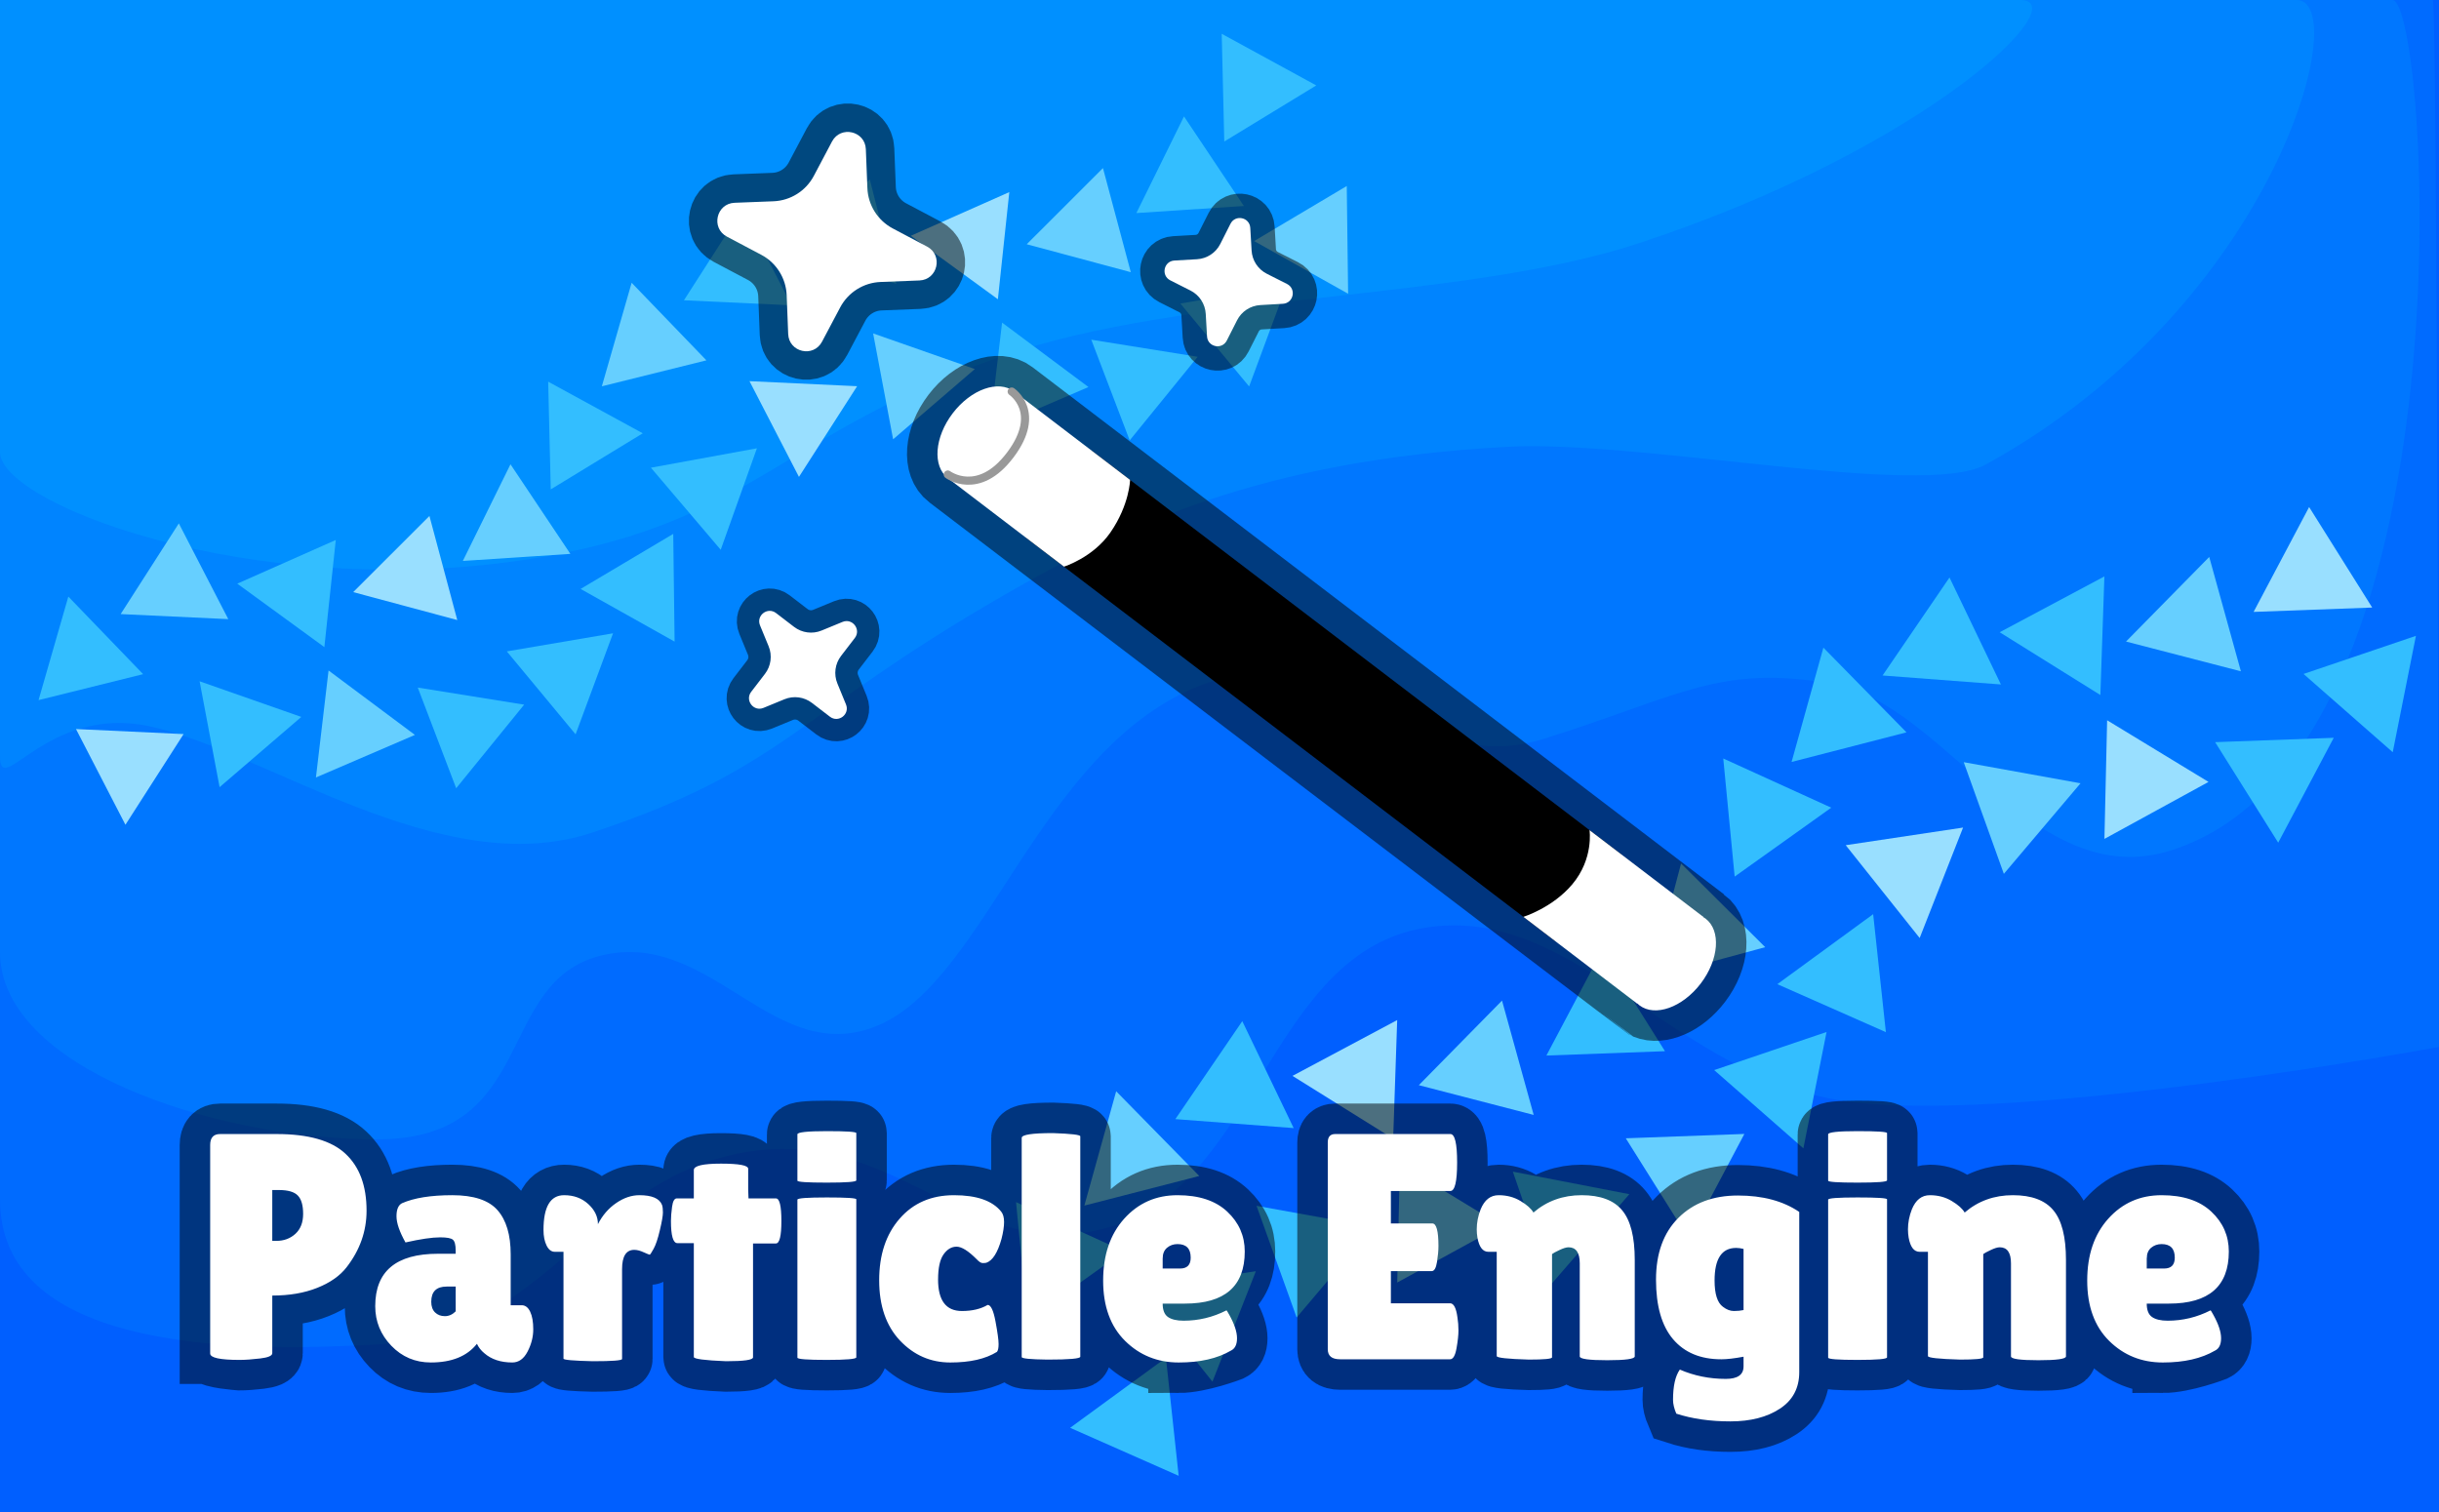
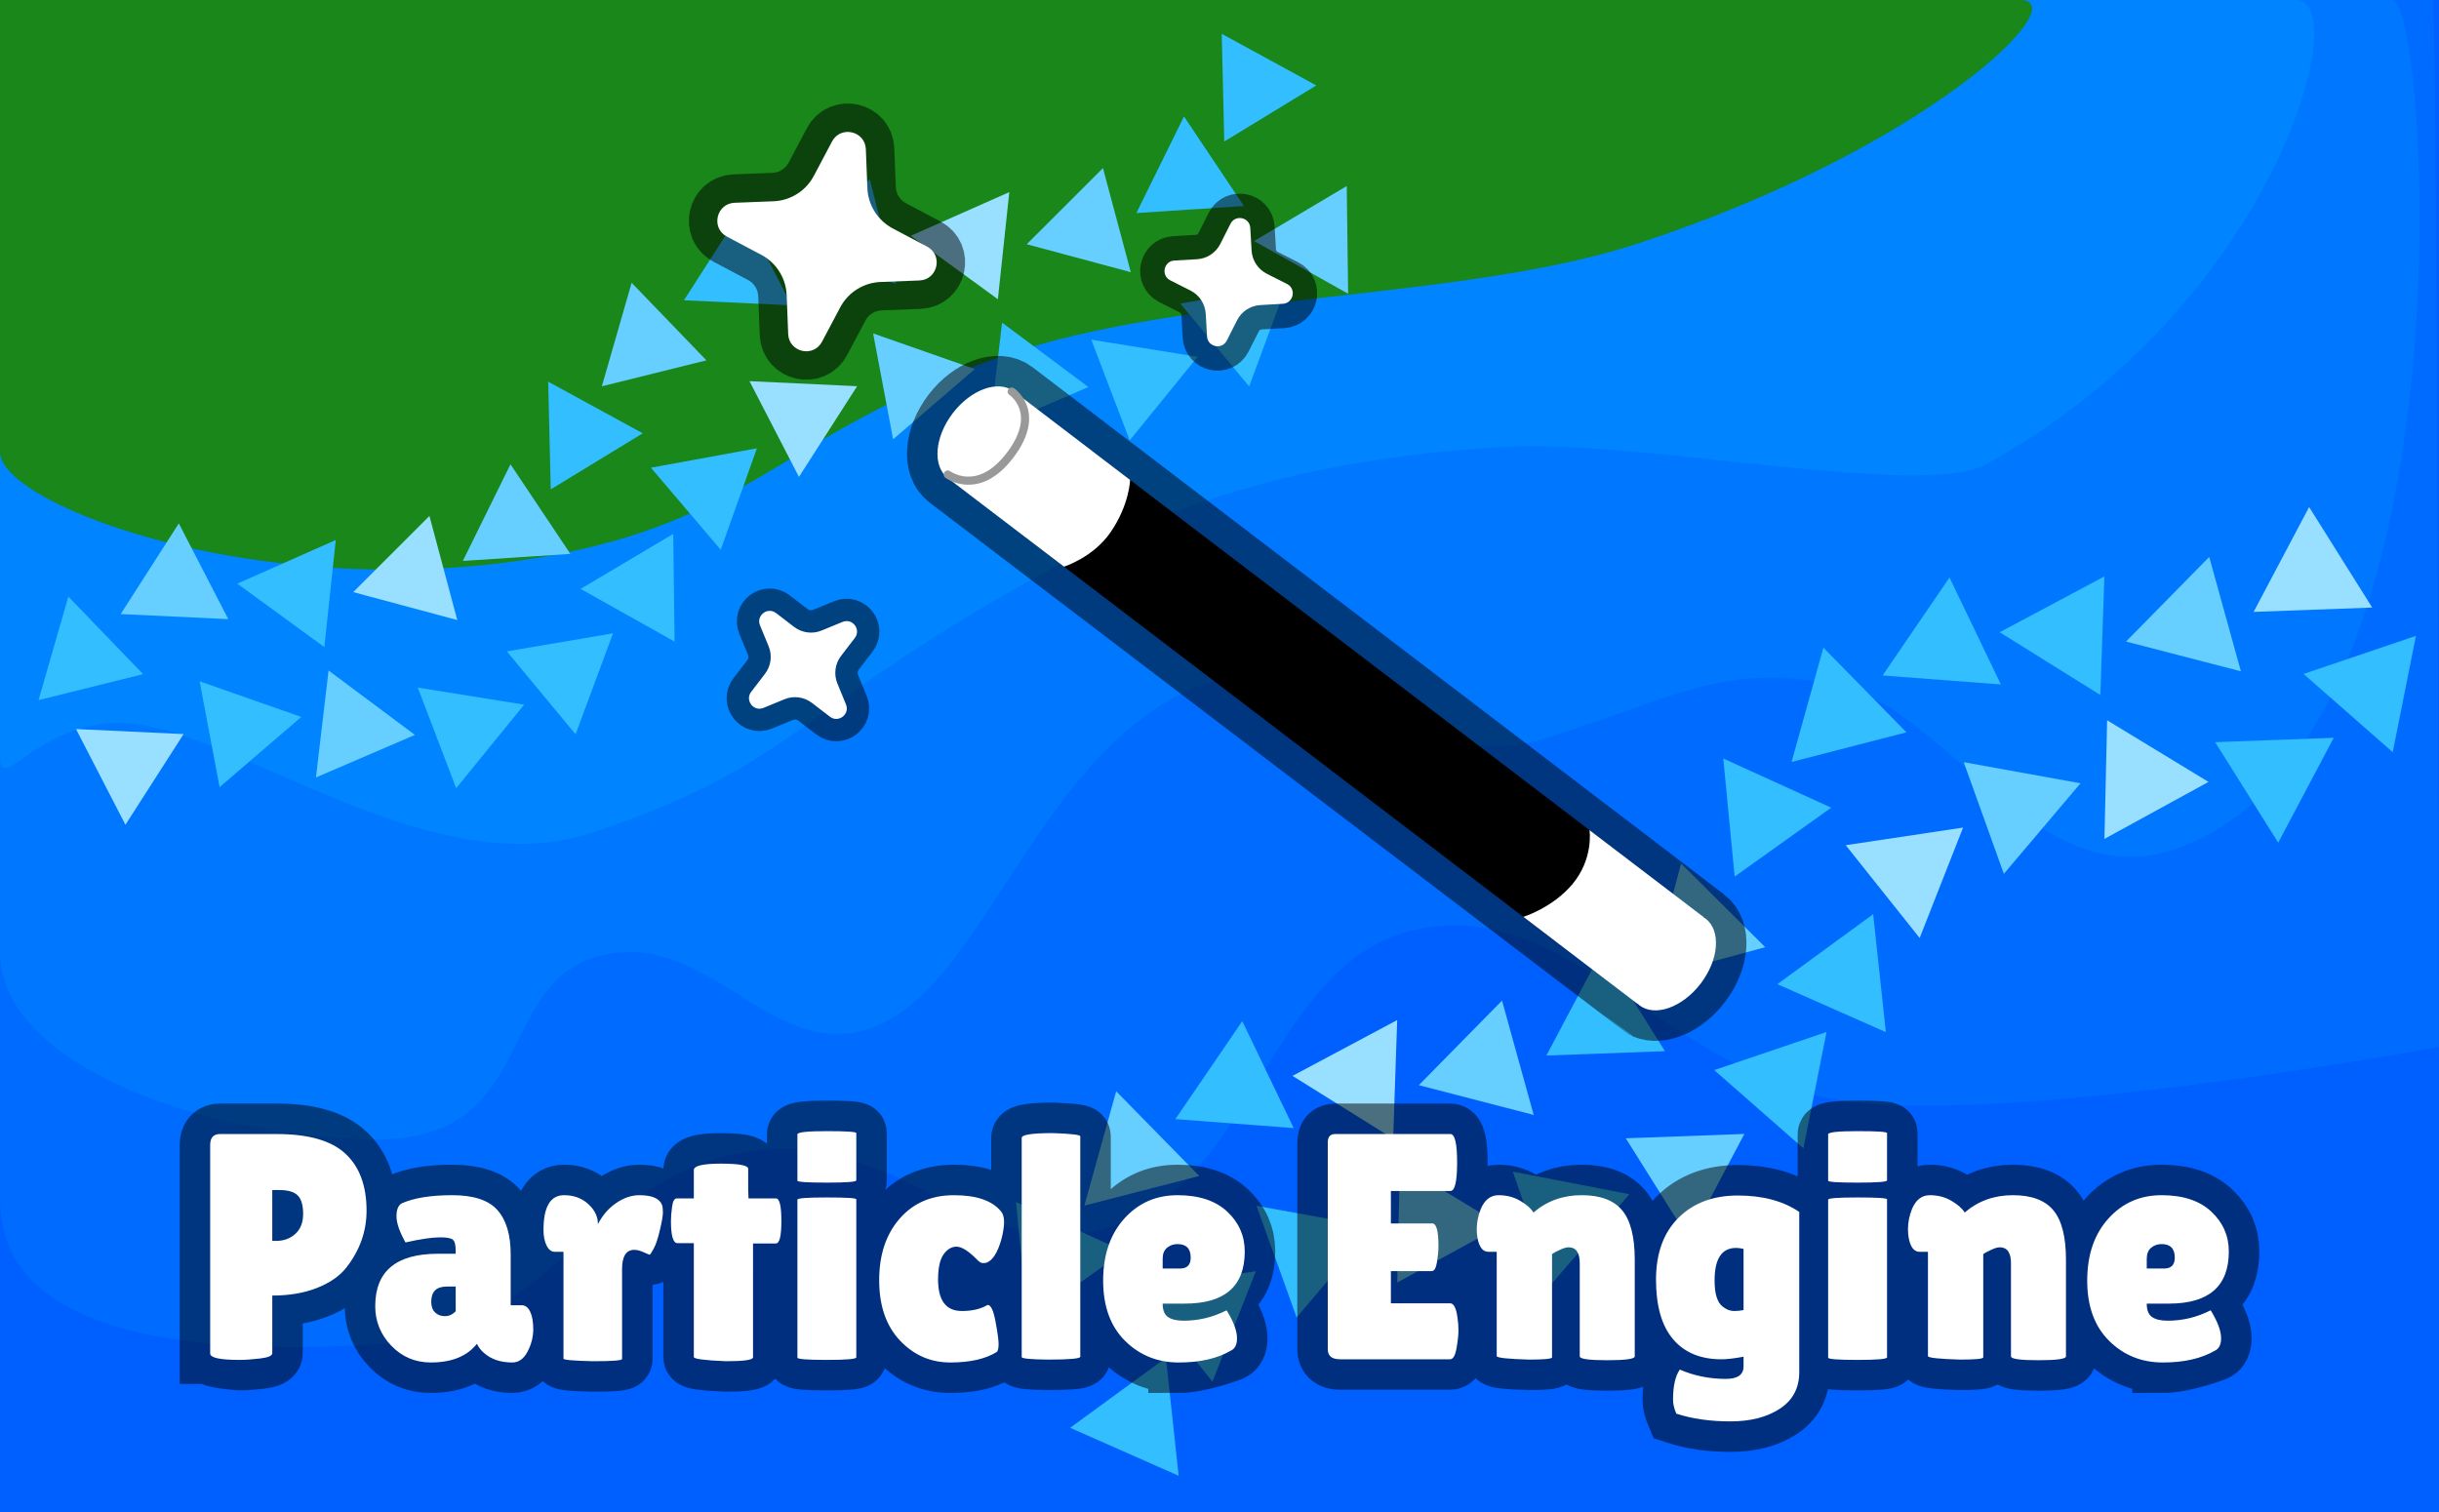
<svg xmlns="http://www.w3.org/2000/svg" version="1.1" width="300" height="186" viewBox="0,0,300,186">
  <g transform="translate(-90,-87)">
    <g stroke-miterlimit="10">
      <path d="M390,87v186h-300v-186z" fill="#005fff" stroke="none" stroke-width="0" stroke-linecap="butt" />
      <path d="M389.241,87c0.542,0 0.752,128.789 0.752,128.789c0,0 -50.284,9.35 -72.117,6.788c-21.833,-2.563 -33.832,-24.579 -52.675,-21.434c-18.844,3.145 -20.509,30.789 -37.963,36.563c-17.454,5.773 -26.25,-12.101 -45.349,-9.005c-19.099,3.096 -24.593,22.339 -44.896,23.635c-20.304,1.296 -46.987,0.093 -46.987,-17.77c0,-51.892 0,-147.566 0,-147.566c0,0 237.021,0 299.235,0z" fill="#006bff" stroke="none" stroke-width="0" stroke-linecap="butt" />
      <path d="M384.275,87c4.47,0 10.551,92.53 -27.193,104.599c-16.998,5.435 -27.767,-18.002 -41.673,-20.47c-13.906,-2.468 -18.766,1.51 -35.537,6.764c-16.771,5.255 -24.193,-14.351 -43.086,-6.219c-18.893,8.132 -25.534,35.478 -38.457,41.319c-12.922,5.841 -20.581,-11.597 -34.143,-8.504c-13.562,3.094 -7.755,22.772 -27.944,22.668c-20.189,-0.104 -46.242,-8.873 -46.242,-23.049c0,-41.181 0,-117.108 0,-117.108c0,0 238.795,0 294.275,0z" fill="#0077ff" stroke="none" stroke-width="0" stroke-linecap="butt" />
      <path d="M372.474,87c7.079,0 -2.591,37.592 -38.241,57.151c-7.714,4.232 -42.332,-3.078 -58.884,-2.185c-30.255,1.633 -47.213,9.796 -61.984,18.319c-25.951,14.974 -26.836,21.269 -50.547,29.144c-18.597,6.177 -40.511,-10.225 -54.581,-13.117c-12.48,-2.565 -18.238,9.032 -18.238,3.738c0,-32.721 0,-93.05 0,-93.05c0,0 230.639,0 282.474,0z" fill="#0084ff" stroke="none" stroke-width="0" stroke-linecap="butt" />
-       <path d="M338.454,87c7.079,0 -11.354,18.275 -47.004,29.961c-21.814,7.151 -55.233,5.949 -78.084,13.827c-25.951,8.947 -30.444,19.559 -54.155,24.265c-35.093,6.964 -69.211,-5.725 -69.211,-12.455c0,-19.551 0,-55.598 0,-55.598c0,0 196.619,0 248.454,0z" fill="#0090ff" stroke="none" stroke-width="0" stroke-linecap="butt" />
+       <path d="M338.454,87c7.079,0 -11.354,18.275 -47.004,29.961c-21.814,7.151 -55.233,5.949 -78.084,13.827c-25.951,8.947 -30.444,19.559 -54.155,24.265c-35.093,6.964 -69.211,-5.725 -69.211,-12.455c0,-19.551 0,-55.598 0,-55.598c0,0 196.619,0 248.454,0z" fill="#19871a" stroke="none" stroke-width="0" stroke-linecap="butt" />
      <g stroke="none" stroke-width="1" stroke-linecap="butt">
        <path d="M381.783,161.738l-14.587,0.536l6.829,-12.901z" fill="#99dfff" />
        <path d="M365.633,169.581l-14.13,-3.661l10.235,-10.407z" fill="#66cfff" />
        <path d="M348.348,172.498l-12.386,-7.723l12.881,-6.866z" fill="#33beff" />
        <path d="M336.113,171.199l-14.555,-1.104l8.233,-12.053z" fill="#33beff" />
        <path d="M324.501,177.09l-14.135,3.642l3.913,-14.062z" fill="#33beff" />
        <path d="M315.247,186.357l-11.882,8.478l-1.402,-14.529z" fill="#33beff" />
        <path d="M307.125,203.518l-14.089,3.816l3.739,-14.11z" fill="#66cfff" />
        <path d="M294.795,216.313l-14.587,0.536l6.829,-12.901z" fill="#33beff" />
        <path d="M278.646,224.155l-14.13,-3.661l10.235,-10.407z" fill="#66cfff" />
        <path d="M261.361,227.073l-12.386,-7.723l12.881,-6.866z" fill="#99dfff" />
        <path d="M249.125,225.774l-14.555,-1.104l8.233,-12.053z" fill="#33beff" />
        <path d="M237.513,231.665l-14.135,3.642l3.913,-14.062z" fill="#66cfff" />
        <path d="M228.259,240.932l-11.882,8.478l-1.402,-14.529z" fill="#33beff" />
        <path d="M362.465,178.297l14.587,-0.536l-6.829,12.901z" fill="#33beff" />
        <path d="M373.338,169.906l13.824,-4.687l-2.852,14.315z" fill="#33beff" />
        <path d="M221.627,262.644l11.786,-8.611l1.564,14.513z" fill="#33beff" />
        <path d="M230.037,245.547l14.435,-2.168l-5.339,13.585z" fill="#33beff" />
        <path d="M244.555,235.335l14.364,2.596l-9.43,11.142z" fill="#33beff" />
        <path d="M262.191,230.179l12.472,7.584l-12.804,7.009z" fill="#66cfff" />
        <path d="M276.08,231.13l14.331,2.773l-9.566,11.025z" fill="#33beff" />
        <path d="M289.973,227.028l14.587,-0.536l-6.829,12.901z" fill="#66cfff" />
        <path d="M300.846,218.637l13.824,-4.687l-2.852,14.315z" fill="#33beff" />
        <path d="M308.615,208.069l11.786,-8.611l1.564,14.513z" fill="#33beff" />
        <path d="M317.025,190.972l14.435,-2.168l-5.339,13.585z" fill="#99dfff" />
        <path d="M331.542,180.76l14.364,2.596l-9.43,11.142z" fill="#66cfff" />
        <path d="M349.179,175.604l12.472,7.584l-12.804,7.009z" fill="#99dfff" />
      </g>
      <g stroke="none" stroke-width="1" stroke-linecap="butt">
        <path d="M99.345,176.683l13.239,0.62l-7.156,11.156z" fill="#99dfff" />
        <path d="M114.552,170.81l12.508,4.383l-10.05,8.641z" fill="#33beff" />
        <path d="M130.413,169.48l10.623,7.926l-12.176,5.237z" fill="#66cfff" />
        <path d="M141.386,171.582l13.086,2.101l-8.362,10.283z" fill="#33beff" />
        <path d="M152.339,167.131l13.066,-2.225l-4.606,12.428z" fill="#33beff" />
        <path d="M161.415,159.447l11.394,-6.771l0.168,13.253z" fill="#33beff" />
        <path d="M170.063,144.534l13.038,-2.386l-4.452,12.484z" fill="#33beff" />
        <path d="M182.189,133.889l13.239,0.62l-7.156,11.156z" fill="#99dfff" />
        <path d="M197.396,128.016l12.508,4.383l-10.05,8.641z" fill="#66cfff" />
        <path d="M213.258,126.686l10.623,7.926l-12.176,5.237z" fill="#33beff" />
        <path d="M224.23,128.788l13.086,2.101l-8.362,10.283z" fill="#33beff" />
        <path d="M235.184,124.337l13.066,-2.225l-4.606,12.428z" fill="#33beff" />
        <path d="M244.259,116.653l11.394,-6.771l0.168,13.253z" fill="#66cfff" />
        <path d="M118.079,163.163l-13.239,-0.62l7.156,-11.156z" fill="#66cfff" />
        <path d="M107.604,169.932l-12.863,3.194l3.665,-12.737z" fill="#33beff" />
        <path d="M251.905,97.509l-11.317,6.899l-0.316,-13.25z" fill="#33beff" />
        <path d="M243,112.342l-13.226,0.868l5.86,-11.888z" fill="#33beff" />
        <path d="M229.09,120.483l-12.801,-3.437l9.376,-9.368z" fill="#66cfff" />
        <path d="M212.741,123.812l-10.711,-7.807l12.116,-5.373z" fill="#99dfff" />
        <path d="M200.246,121.9l-12.757,-3.594l9.491,-9.251z" fill="#33beff" />
        <path d="M187.365,124.559l-13.239,-0.62l7.156,-11.156z" fill="#33beff" />
        <path d="M176.89,131.328l-12.863,3.194l3.665,-12.737z" fill="#66cfff" />
        <path d="M169.06,140.302l-11.317,6.899l-0.316,-13.25z" fill="#33beff" />
        <path d="M160.156,155.135l-13.226,0.868l5.86,-11.888z" fill="#66cfff" />
        <path d="M146.246,163.276l-12.801,-3.437l9.376,-9.368z" fill="#99dfff" />
        <path d="M129.897,166.606l-10.711,-7.807l12.116,-5.373z" fill="#33beff" />
      </g>
      <path d="M115.852,253.501v-25.651c0,-0.897 0.407,-1.345 1.221,-1.345h6.966c3.907,0 6.723,0.807 8.45,2.42c1.732,1.608 2.598,3.943 2.598,7.004c0,2.531 -0.819,4.852 -2.458,6.966c-0.814,1.051 -2.015,1.894 -3.603,2.528c-1.582,0.634 -3.427,0.951 -5.535,0.951v7.089c0,0.314 -0.495,0.531 -1.484,0.649c-0.99,0.119 -1.843,0.178 -2.559,0.178c0,0 -3.595,-0.263 -3.595,-0.789zM123.49,233.393v6.254h0.51c0.923,0 1.701,-0.289 2.335,-0.866c0.634,-0.582 0.951,-1.402 0.951,-2.458c0,-1.057 -0.219,-1.809 -0.657,-2.257c-0.433,-0.448 -1.203,-0.673 -2.312,-0.673zM139.875,239.841c-0.737,-1.319 -1.106,-2.394 -1.106,-3.224c0,-0.83 0.224,-1.363 0.673,-1.6c1.5,-0.66 3.561,-0.99 6.185,-0.99c2.629,0 4.484,0.613 5.566,1.84c1.082,1.227 1.623,3.041 1.623,5.443v6.254h1.345c0.448,0 0.799,0.265 1.051,0.796c0.253,0.526 0.379,1.25 0.379,2.172c0,0.923 -0.232,1.832 -0.696,2.729c-0.464,0.897 -1.09,1.345 -1.879,1.345c-1.428,0 -2.577,-0.381 -3.448,-1.144c-0.392,-0.32 -0.693,-0.704 -0.905,-1.152c-1.216,1.531 -3.105,2.296 -5.667,2.296c-1.922,0 -3.543,-0.685 -4.863,-2.056c-1.319,-1.371 -1.979,-2.994 -1.979,-4.87c0,-4.298 2.572,-6.448 7.715,-6.448h2.18v-0.402c0,-0.685 -0.113,-1.126 -0.34,-1.322c-0.222,-0.196 -0.742,-0.294 -1.562,-0.294c-1.005,0 -2.43,0.209 -4.275,0.626zM143.044,247.131c0,0.577 0.157,1.018 0.472,1.322c0.314,0.304 0.716,0.456 1.206,0.456c0.49,0 0.933,-0.198 1.33,-0.595v-3.046h-1.113c-1.263,0 -1.894,0.621 -1.894,1.863zM166.516,254.174c0,0.186 -1.201,0.278 -3.603,0.278c-2.402,-0.057 -3.603,-0.162 -3.603,-0.317v-13.143h-1.067c-0.423,0 -0.76,-0.258 -1.013,-0.773c-0.253,-0.515 -0.379,-1.154 -0.379,-1.917c0,-2.85 0.845,-4.275 2.536,-4.275c1.185,0 2.175,0.363 2.969,1.09c0.794,0.722 1.191,1.546 1.191,2.474c0.551,-1.082 1.296,-1.946 2.234,-2.59c0.938,-0.649 1.894,-0.974 2.868,-0.974c1.531,0 2.456,0.394 2.775,1.183c0.077,0.211 0.116,0.523 0.116,0.935c0,0.407 -0.126,1.139 -0.379,2.196c-0.247,1.057 -0.505,1.822 -0.773,2.296c-0.263,0.474 -0.42,0.711 -0.472,0.711c-0.052,0 -0.296,-0.098 -0.734,-0.294c-0.433,-0.201 -0.822,-0.302 -1.167,-0.302c-1,0 -1.5,0.791 -1.5,2.373zM182.623,253.973c0,0.32 -1.108,0.479 -3.324,0.479c-2.639,-0.108 -3.958,-0.281 -3.958,-0.518v-14.008h-2.018c-0.531,0 -0.796,-0.912 -0.796,-2.737c0,-0.474 0.046,-1.054 0.139,-1.739c0.093,-0.685 0.286,-1.028 0.58,-1.028h2.095v-3.487c0,-0.526 1.113,-0.789 3.34,-0.789c2.232,0 3.347,0.211 3.347,0.634v2.536l0.039,1.106h3.371c0.448,0 0.673,0.925 0.673,2.775c0,1.845 -0.224,2.768 -0.673,2.768h-2.814zM195.326,253.973c0,0.211 -1.209,0.317 -3.626,0.317c-2.412,0 -3.618,-0.093 -3.618,-0.278v-19.436c0,-0.18 1.206,-0.271 3.618,-0.271c2.417,0 3.626,0.077 3.626,0.232zM195.326,232.203c0,0.186 -1.209,0.278 -3.626,0.278c-2.412,0 -3.618,-0.08 -3.618,-0.24v-5.698c0,-0.263 1.206,-0.394 3.618,-0.394c2.417,0 3.626,0.08 3.626,0.24zM205.383,244.394c0,2.587 0.977,3.881 2.93,3.881c1.268,0 2.324,-0.25 3.17,-0.75c0.392,0 0.714,0.68 0.966,2.041c0.253,1.355 0.379,2.278 0.379,2.768c0,0.49 -0.067,0.812 -0.201,0.966c-1.397,0.871 -3.309,1.307 -5.736,1.307c-2.428,0 -4.494,-0.902 -6.2,-2.706c-1.701,-1.809 -2.551,-4.278 -2.551,-7.406c0,-3.128 0.838,-5.654 2.513,-7.576c1.675,-1.928 3.904,-2.891 6.687,-2.891c2.788,0 4.724,0.673 5.806,2.018c0.237,0.289 0.356,0.716 0.356,1.283c0,0.567 -0.106,1.26 -0.317,2.08c-0.474,1.69 -1.095,2.667 -1.863,2.93c-0.103,0.026 -0.255,0.039 -0.456,0.039c-0.196,0 -0.441,-0.157 -0.734,-0.472c-1.026,-1.031 -1.85,-1.546 -2.474,-1.546c-0.618,0 -1.152,0.317 -1.6,0.951c-0.448,0.634 -0.673,1.662 -0.673,3.085zM222.877,253.896c0,0.237 -1.345,0.356 -4.036,0.356c-2.113,-0.026 -3.17,-0.131 -3.17,-0.317v-26.958c0,-0.392 1.281,-0.588 3.842,-0.588c2.242,0.077 3.363,0.209 3.363,0.394zM234.988,254.607c-2.613,0 -4.816,-0.889 -6.61,-2.667c-1.794,-1.783 -2.69,-4.252 -2.69,-7.406c0,-3.154 0.863,-5.693 2.59,-7.615c1.732,-1.928 3.917,-2.891 6.556,-2.891c2.639,0 4.677,0.673 6.115,2.018c1.438,1.345 2.157,2.982 2.157,4.909c0,4.273 -2.453,6.409 -7.36,6.409h-2.737c0,0.794 0.216,1.343 0.649,1.647c0.438,0.304 1.08,0.456 1.925,0.456c1.85,0 3.605,-0.423 5.265,-1.268c0.026,-0.026 0.144,0.157 0.356,0.549c0.634,1.139 0.951,2.098 0.951,2.876c0,0.778 -0.25,1.286 -0.75,1.523c0,0 -3.804,1.461 -6.417,1.461zM236.457,241.704c0,-1.108 -0.541,-1.662 -1.623,-1.662c-0.5,0 -0.93,0.152 -1.291,0.456c-0.356,0.304 -0.533,0.745 -0.533,1.322v1.229h2.141c0.871,0 1.307,-0.448 1.307,-1.345zM266.182,237.506c0.5,0 0.75,0.925 0.75,2.775c0,0.551 0.774,1.203 0.656,1.956c-0.119,0.752 -1.168,1.129 -1.483,1.129h-5.025v3.958h7.283c0.448,0 0.75,0.58 0.905,1.739c0.082,0.505 0.124,1.041 0.124,1.608c0,0.567 -0.08,1.299 -0.24,2.196c-0.16,0.897 -0.423,1.345 -0.789,1.345h-13.537c-1.005,0 -1.508,-0.41 -1.508,-1.229v-25.45c0,-0.685 0.304,-1.028 0.912,-1.028h14.171c0.551,0 0.827,1.167 0.827,3.502c0,2.335 -0.276,3.502 -0.827,3.502h-7.321v3.997zM280.902,253.973c0,0.186 -0.948,0.278 -2.845,0.278c-2.639,-0.077 -3.958,-0.222 -3.958,-0.433v-12.826h-1.028c-0.685,0 -1.134,-0.58 -1.345,-1.739c-0.057,-0.345 -0.085,-0.688 -0.085,-1.028c0,-0.819 0.16,-1.639 0.479,-2.458c0.474,-1.16 1.211,-1.739 2.211,-1.739c1.005,0 1.902,0.237 2.69,0.711c0.794,0.474 1.325,0.948 1.593,1.422c1.66,-1.422 3.636,-2.134 5.93,-2.134c2.299,0 3.961,0.621 4.986,1.863c1.031,1.237 1.546,3.268 1.546,6.092v11.875c0,0.314 -1.129,0.472 -3.386,0.472c-2.252,0 -3.378,-0.157 -3.378,-0.472v-11.442c0,-1.319 -0.461,-1.979 -1.384,-1.979c-0.268,0 -0.639,0.113 -1.113,0.34c-0.474,0.222 -0.778,0.387 -0.912,0.495zM301.723,254.213c-2.556,0 -4.535,-0.825 -5.937,-2.474c-1.397,-1.649 -2.095,-4.09 -2.095,-7.321c0,-3.232 0.917,-5.765 2.752,-7.599c1.835,-1.835 4.275,-2.752 7.321,-2.752c3.051,0 5.566,0.673 7.545,2.018v19.714c0,1.953 -0.794,3.451 -2.381,4.492c-1.582,1.041 -3.613,1.562 -6.092,1.562c-2.479,0 -4.695,-0.317 -6.649,-0.951c-0.268,-0.634 -0.402,-1.201 -0.402,-1.701c0,-1.69 0.278,-2.93 0.835,-3.719c1.768,0.763 3.654,1.144 5.659,1.144c1.453,0 2.18,-0.513 2.18,-1.538v-1.191c-1.134,0.211 -2.046,0.317 -2.737,0.317zM303.547,240.513c-1.768,0 -2.652,1.335 -2.652,4.005c0,1.66 0.343,2.739 1.028,3.239c0.448,0.345 0.897,0.518 1.345,0.518c0.448,0 0.845,-0.039 1.191,-0.116v-7.522c-0.32,-0.082 -0.624,-0.124 -0.912,-0.124zM322.108,253.973c0,0.211 -1.209,0.317 -3.626,0.317c-2.412,0 -3.618,-0.093 -3.618,-0.278v-19.436c0,-0.18 1.206,-0.271 3.618,-0.271c2.417,0 3.626,0.077 3.626,0.232zM322.108,232.203c0,0.186 -1.209,0.278 -3.626,0.278c-2.412,0 -3.618,-0.08 -3.618,-0.24v-5.698c0,-0.263 1.206,-0.394 3.618,-0.394c2.417,0 3.626,0.08 3.626,0.24zM333.943,253.973c0,0.186 -0.948,0.278 -2.845,0.278c-2.639,-0.077 -3.958,-0.222 -3.958,-0.433v-12.826h-1.028c-0.685,0 -1.134,-0.58 -1.345,-1.739c-0.057,-0.345 -0.085,-0.688 -0.085,-1.028c0,-0.819 0.16,-1.639 0.479,-2.458c0.474,-1.16 1.211,-1.739 2.211,-1.739c1.005,0 1.902,0.237 2.69,0.711c0.794,0.474 1.325,0.948 1.593,1.422c1.66,-1.422 3.636,-2.134 5.93,-2.134c2.299,0 3.961,0.621 4.986,1.863c1.031,1.237 1.546,3.268 1.546,6.092v11.875c0,0.314 -1.129,0.472 -3.386,0.472c-2.252,0 -3.378,-0.157 -3.378,-0.472v-11.442c0,-1.319 -0.461,-1.979 -1.384,-1.979c-0.268,0 -0.639,0.113 -1.113,0.34c-0.474,0.222 -0.778,0.387 -0.912,0.495zM356.031,254.607c-2.613,0 -4.816,-0.889 -6.61,-2.667c-1.794,-1.783 -2.69,-4.252 -2.69,-7.406c0,-3.154 0.863,-5.693 2.59,-7.615c1.732,-1.928 3.917,-2.891 6.556,-2.891c2.639,0 4.677,0.673 6.115,2.018c1.438,1.345 2.157,2.982 2.157,4.909c0,4.273 -2.453,6.409 -7.36,6.409h-2.737c0,0.794 0.216,1.343 0.649,1.647c0.438,0.304 1.08,0.456 1.925,0.456c1.85,0 3.605,-0.423 5.265,-1.268c0.026,-0.026 0.144,0.157 0.356,0.549c0.634,1.139 0.951,2.098 0.951,2.876c0,0.778 -0.25,1.286 -0.75,1.523c0,0 -3.804,1.461 -6.417,1.461zM357.5,241.704c0,-1.108 -0.541,-1.662 -1.623,-1.662c-0.5,0 -0.93,0.152 -1.291,0.456c-0.356,0.304 -0.533,0.745 -0.533,1.322v1.229h2.141c0.871,0 1.307,-0.448 1.307,-1.345z" fill="none" stroke-opacity="0.502" stroke="#000000" stroke-width="7.5" stroke-linecap="round" />
      <path d="M119.447,254.29c-2.397,0 -3.595,-0.263 -3.595,-0.789v-25.651c0,-0.897 0.407,-1.345 1.221,-1.345h6.966c3.907,0 6.723,0.807 8.45,2.42c1.732,1.608 2.598,3.943 2.598,7.004c0,2.531 -0.819,4.852 -2.458,6.966c-0.814,1.051 -2.015,1.894 -3.603,2.528c-1.582,0.634 -3.427,0.951 -5.535,0.951v7.089c0,0.314 -0.495,0.531 -1.484,0.649c-0.99,0.119 -1.843,0.178 -2.559,0.178zM123.49,233.393v6.254h0.51c0.923,0 1.701,-0.289 2.335,-0.866c0.634,-0.582 0.951,-1.402 0.951,-2.458c0,-1.057 -0.219,-1.809 -0.657,-2.257c-0.433,-0.448 -1.203,-0.673 -2.312,-0.673zM139.875,239.841c-0.737,-1.319 -1.106,-2.394 -1.106,-3.224c0,-0.83 0.224,-1.363 0.673,-1.6c1.5,-0.66 3.561,-0.99 6.185,-0.99c2.629,0 4.484,0.613 5.566,1.84c1.082,1.227 1.623,3.041 1.623,5.443v6.254h1.345c0.448,0 0.799,0.265 1.051,0.796c0.253,0.526 0.379,1.25 0.379,2.172c0,0.923 -0.232,1.832 -0.696,2.729c-0.464,0.897 -1.09,1.345 -1.879,1.345c-1.428,0 -2.577,-0.381 -3.448,-1.144c-0.392,-0.32 -0.693,-0.704 -0.905,-1.152c-1.216,1.531 -3.105,2.296 -5.667,2.296c-1.922,0 -3.543,-0.685 -4.863,-2.056c-1.319,-1.371 -1.979,-2.994 -1.979,-4.87c0,-4.298 2.572,-6.448 7.715,-6.448h2.18v-0.402c0,-0.685 -0.113,-1.126 -0.34,-1.322c-0.222,-0.196 -0.742,-0.294 -1.562,-0.294c-1.005,0 -2.43,0.209 -4.275,0.626zM143.044,247.131c0,0.577 0.157,1.018 0.472,1.322c0.314,0.304 0.716,0.456 1.206,0.456c0.49,0 0.933,-0.198 1.33,-0.595v-3.046h-1.113c-1.263,0 -1.894,0.621 -1.894,1.863zM166.516,254.174c0,0.186 -1.201,0.278 -3.603,0.278c-2.402,-0.057 -3.603,-0.162 -3.603,-0.317v-13.143h-1.067c-0.423,0 -0.76,-0.258 -1.013,-0.773c-0.253,-0.515 -0.379,-1.154 -0.379,-1.917c0,-2.85 0.845,-4.275 2.536,-4.275c1.185,0 2.175,0.363 2.969,1.09c0.794,0.722 1.191,1.546 1.191,2.474c0.551,-1.082 1.296,-1.946 2.234,-2.59c0.938,-0.649 1.894,-0.974 2.868,-0.974c1.531,0 2.456,0.394 2.775,1.183c0.077,0.211 0.116,0.523 0.116,0.935c0,0.407 -0.126,1.139 -0.379,2.196c-0.247,1.057 -0.505,1.822 -0.773,2.296c-0.263,0.474 -0.42,0.711 -0.472,0.711c-0.052,0 -0.296,-0.098 -0.734,-0.294c-0.433,-0.201 -0.822,-0.302 -1.167,-0.302c-1,0 -1.5,0.791 -1.5,2.373zM182.623,253.973c0,0.32 -1.108,0.479 -3.324,0.479c-2.639,-0.108 -3.958,-0.281 -3.958,-0.518v-14.008h-2.018c-0.531,0 -0.796,-0.912 -0.796,-2.737c0,-0.474 0.046,-1.054 0.139,-1.739c0.093,-0.685 0.286,-1.028 0.58,-1.028h2.095v-3.487c0,-0.526 1.113,-0.789 3.34,-0.789c2.232,0 3.347,0.211 3.347,0.634v2.536l0.039,1.106h3.371c0.448,0 0.673,0.925 0.673,2.775c0,1.845 -0.224,2.768 -0.673,2.768h-2.814zM195.326,253.973c0,0.211 -1.209,0.317 -3.626,0.317c-2.412,0 -3.618,-0.093 -3.618,-0.278v-19.436c0,-0.18 1.206,-0.271 3.618,-0.271c2.417,0 3.626,0.077 3.626,0.232zM195.326,232.203c0,0.186 -1.209,0.278 -3.626,0.278c-2.412,0 -3.618,-0.08 -3.618,-0.24v-5.698c0,-0.263 1.206,-0.394 3.618,-0.394c2.417,0 3.626,0.08 3.626,0.24zM205.383,244.394c0,2.587 0.977,3.881 2.93,3.881c1.268,0 2.324,-0.25 3.17,-0.75c0.392,0 0.714,0.68 0.966,2.041c0.253,1.355 0.379,2.278 0.379,2.768c0,0.49 -0.067,0.812 -0.201,0.966c-1.397,0.871 -3.309,1.307 -5.736,1.307c-2.428,0 -4.494,-0.902 -6.2,-2.706c-1.701,-1.809 -2.551,-4.278 -2.551,-7.406c0,-3.128 0.838,-5.654 2.513,-7.576c1.675,-1.928 3.904,-2.891 6.687,-2.891c2.788,0 4.724,0.673 5.806,2.018c0.237,0.289 0.356,0.716 0.356,1.283c0,0.567 -0.106,1.26 -0.317,2.08c-0.474,1.69 -1.095,2.667 -1.863,2.93c-0.103,0.026 -0.255,0.039 -0.456,0.039c-0.196,0 -0.441,-0.157 -0.734,-0.472c-1.026,-1.031 -1.85,-1.546 -2.474,-1.546c-0.618,0 -1.152,0.317 -1.6,0.951c-0.448,0.634 -0.673,1.662 -0.673,3.085zM222.877,253.896c0,0.237 -1.345,0.356 -4.036,0.356c-2.113,-0.026 -3.17,-0.131 -3.17,-0.317v-26.958c0,-0.392 1.281,-0.588 3.842,-0.588c2.242,0.077 3.363,0.209 3.363,0.394zM241.405,253.146c-1.665,0.974 -3.804,1.461 -6.417,1.461c-2.613,0 -4.816,-0.889 -6.61,-2.667c-1.794,-1.783 -2.69,-4.252 -2.69,-7.406c0,-3.154 0.863,-5.693 2.59,-7.615c1.732,-1.928 3.917,-2.891 6.556,-2.891c2.639,0 4.677,0.673 6.115,2.018c1.438,1.345 2.157,2.982 2.157,4.909c0,4.273 -2.453,6.409 -7.36,6.409h-2.737c0,0.794 0.216,1.343 0.649,1.647c0.438,0.304 1.08,0.456 1.925,0.456c1.85,0 3.605,-0.423 5.265,-1.268c0.026,-0.026 0.144,0.157 0.356,0.549c0.634,1.139 0.951,2.098 0.951,2.876c0,0.778 -0.25,1.286 -0.75,1.523zM236.457,241.704c0,-1.108 -0.541,-1.662 -1.623,-1.662c-0.5,0 -0.93,0.152 -1.291,0.456c-0.356,0.304 -0.533,0.745 -0.533,1.322v1.229h2.141c0.871,0 1.307,-0.448 1.307,-1.345zM266.182,237.506c0.5,0 0.75,0.925 0.75,2.775c0,0.551 -0.059,1.203 -0.178,1.956c-0.119,0.752 -0.335,1.129 -0.649,1.129h-5.025v3.958h7.283c0.448,0 0.75,0.58 0.905,1.739c0.082,0.505 0.124,1.041 0.124,1.608c0,0.567 -0.08,1.299 -0.24,2.196c-0.16,0.897 -0.423,1.345 -0.789,1.345h-13.537c-1.005,0 -1.508,-0.41 -1.508,-1.229v-25.45c0,-0.685 0.304,-1.028 0.912,-1.028h14.171c0.551,0 0.827,1.167 0.827,3.502c0,2.335 -0.276,3.502 -0.827,3.502h-7.321v3.997zM280.902,253.973c0,0.186 -0.948,0.278 -2.845,0.278c-2.639,-0.077 -3.958,-0.222 -3.958,-0.433v-12.826h-1.028c-0.685,0 -1.134,-0.58 -1.345,-1.739c-0.057,-0.345 -0.085,-0.688 -0.085,-1.028c0,-0.819 0.16,-1.639 0.479,-2.458c0.474,-1.16 1.211,-1.739 2.211,-1.739c1.005,0 1.902,0.237 2.69,0.711c0.794,0.474 1.325,0.948 1.593,1.422c1.66,-1.422 3.636,-2.134 5.93,-2.134c2.299,0 3.961,0.621 4.986,1.863c1.031,1.237 1.546,3.268 1.546,6.092v11.875c0,0.314 -1.129,0.472 -3.386,0.472c-2.252,0 -3.378,-0.157 -3.378,-0.472v-11.442c0,-1.319 -0.461,-1.979 -1.384,-1.979c-0.268,0 -0.639,0.113 -1.113,0.34c-0.474,0.222 -0.778,0.387 -0.912,0.495zM301.723,254.213c-2.556,0 -4.535,-0.825 -5.937,-2.474c-1.397,-1.649 -2.095,-4.09 -2.095,-7.321c0,-3.232 0.917,-5.765 2.752,-7.599c1.835,-1.835 4.275,-2.752 7.321,-2.752c3.051,0 5.566,0.673 7.545,2.018v19.714c0,1.953 -0.794,3.451 -2.381,4.492c-1.582,1.041 -3.613,1.562 -6.092,1.562c-2.479,0 -4.695,-0.317 -6.649,-0.951c-0.268,-0.634 -0.402,-1.201 -0.402,-1.701c0,-1.69 0.278,-2.93 0.835,-3.719c1.768,0.763 3.654,1.144 5.659,1.144c1.453,0 2.18,-0.513 2.18,-1.538v-1.191c-1.134,0.211 -2.046,0.317 -2.737,0.317zM303.547,240.513c-1.768,0 -2.652,1.335 -2.652,4.005c0,1.66 0.343,2.739 1.028,3.239c0.448,0.345 0.897,0.518 1.345,0.518c0.448,0 0.845,-0.039 1.191,-0.116v-7.522c-0.32,-0.082 -0.624,-0.124 -0.912,-0.124zM322.108,253.973c0,0.211 -1.209,0.317 -3.626,0.317c-2.412,0 -3.618,-0.093 -3.618,-0.278v-19.436c0,-0.18 1.206,-0.271 3.618,-0.271c2.417,0 3.626,0.077 3.626,0.232zM322.108,232.203c0,0.186 -1.209,0.278 -3.626,0.278c-2.412,0 -3.618,-0.08 -3.618,-0.24v-5.698c0,-0.263 1.206,-0.394 3.618,-0.394c2.417,0 3.626,0.08 3.626,0.24zM333.943,253.973c0,0.186 -0.948,0.278 -2.845,0.278c-2.639,-0.077 -3.958,-0.222 -3.958,-0.433v-12.826h-1.028c-0.685,0 -1.134,-0.58 -1.345,-1.739c-0.057,-0.345 -0.085,-0.688 -0.085,-1.028c0,-0.819 0.16,-1.639 0.479,-2.458c0.474,-1.16 1.211,-1.739 2.211,-1.739c1.005,0 1.902,0.237 2.69,0.711c0.794,0.474 1.325,0.948 1.593,1.422c1.66,-1.422 3.636,-2.134 5.93,-2.134c2.299,0 3.961,0.621 4.986,1.863c1.031,1.237 1.546,3.268 1.546,6.092v11.875c0,0.314 -1.129,0.472 -3.386,0.472c-2.252,0 -3.378,-0.157 -3.378,-0.472v-11.442c0,-1.319 -0.461,-1.979 -1.384,-1.979c-0.268,0 -0.639,0.113 -1.113,0.34c-0.474,0.222 -0.778,0.387 -0.912,0.495zM362.447,253.146c-1.665,0.974 -3.804,1.461 -6.417,1.461c-2.613,0 -4.816,-0.889 -6.61,-2.667c-1.794,-1.783 -2.69,-4.252 -2.69,-7.406c0,-3.154 0.863,-5.693 2.59,-7.615c1.732,-1.928 3.917,-2.891 6.556,-2.891c2.639,0 4.677,0.673 6.115,2.018c1.438,1.345 2.157,2.982 2.157,4.909c0,4.273 -2.453,6.409 -7.36,6.409h-2.737c0,0.794 0.216,1.343 0.649,1.647c0.438,0.304 1.08,0.456 1.925,0.456c1.85,0 3.605,-0.423 5.265,-1.268c0.026,-0.026 0.144,0.157 0.356,0.549c0.634,1.139 0.951,2.098 0.951,2.876c0,0.778 -0.25,1.286 -0.75,1.523zM357.5,241.704c0,-1.108 -0.541,-1.662 -1.623,-1.662c-0.5,0 -0.93,0.152 -1.291,0.456c-0.356,0.304 -0.533,0.745 -0.533,1.322v1.229h2.141c0.871,0 1.307,-0.448 1.307,-1.345z" fill="#ffffff" stroke="none" stroke-width="1" stroke-linecap="round" />
      <path d="" fill="#ffffff" stroke="none" stroke-width="1" stroke-linecap="butt" />
      <path d="" fill="#ffffff" stroke="none" stroke-width="1" stroke-linecap="butt" />
      <g>
        <path d="M299.786,200.001c1.919,1.463 1.654,5.038 -0.592,7.984c-2.007,2.633 -4.917,3.873 -6.883,3.063c-0.202,-0.083 -85.704,-65.215 -85.718,-65.225c-1.919,-1.463 -1.654,-5.038 0.592,-7.984c2.246,-2.946 5.623,-4.148 7.542,-2.685c0.097,0.074 84.961,64.773 85.058,64.847z" fill="none" stroke-opacity="0.502" stroke="#000000" stroke-width="7.5" stroke-linecap="butt" />
        <g>
          <path d="M216.166,153.122l8.134,-10.669l65.168,49.683l-8.134,10.669z" fill="#000000" stroke="none" stroke-width="0.5" stroke-linecap="butt" />
          <path d="M207.185,137.839c2.246,-2.946 5.623,-4.148 7.542,-2.685c1.919,1.463 1.654,5.038 -0.592,7.984c-2.246,2.946 -5.623,4.148 -7.542,2.685c-1.919,-1.463 -1.654,-5.038 0.592,-7.984z" fill="#ffffff" stroke="none" stroke-width="0" stroke-linecap="butt" />
          <path d="M206.882,146.043l8.134,-10.669l13.985,10.662c0,0 -0.062,3.043 -2.41,6.451c-2.145,3.112 -5.724,4.219 -5.724,4.219z" fill="#ffffff" stroke="none" stroke-width="0" stroke-linecap="butt" />
          <path d="M214.438,135.166c0,0 3.801,2.513 -0.152,7.774c-3.954,5.263 -7.707,2.431 -7.707,2.431" fill="none" stroke="#999999" stroke-width="1" stroke-linecap="round" />
          <path d="M291.652,210.67c-1.919,-1.463 -1.654,-5.038 0.592,-7.984c2.246,-2.946 5.623,-4.148 7.542,-2.685c1.919,1.463 1.654,5.038 -0.592,7.984c-2.246,2.946 -5.623,4.148 -7.542,2.685z" fill="#ffffff" stroke="none" stroke-width="0" stroke-linecap="butt" />
          <path d="M277.378,199.788c0,0 3.579,-1.106 6.012,-3.999c2.664,-3.166 2.122,-6.67 2.122,-6.67l13.985,10.662l-8.134,10.669z" fill="#ffffff" stroke="none" stroke-width="0" stroke-linecap="butt" />
        </g>
      </g>
      <g stroke-linecap="butt">
        <path d="M185.131,111.76c2.099,-0.08 3.995,-1.273 4.975,-3.131l2.233,-4.221c1.058,-1.995 4.074,-1.308 4.161,0.948l0.189,4.772c0.079,2.098 1.271,3.995 3.127,4.976l4.22,2.233c1.995,1.058 1.309,4.074 -0.947,4.164l-4.772,0.186c-2.097,0.081 -3.991,1.273 -4.972,3.128l-2.236,4.219c-1.056,1.996 -4.071,1.309 -4.161,-0.947l-0.186,-4.772c-0.081,-2.098 -1.275,-3.993 -3.131,-4.973l-4.221,-2.233c-1.995,-1.058 -1.308,-4.074 0.948,-4.164z" fill="none" stroke-opacity="0.502" stroke="#000000" stroke-width="7" />
        <path d="M185.131,111.76c2.099,-0.08 3.995,-1.273 4.975,-3.131l2.233,-4.221c1.058,-1.995 4.074,-1.308 4.161,0.948l0.189,4.772c0.079,2.098 1.271,3.995 3.127,4.976l4.22,2.233c1.995,1.058 1.309,4.074 -0.947,4.164l-4.772,0.186c-2.097,0.081 -3.991,1.273 -4.972,3.128l-2.236,4.219c-1.056,1.996 -4.071,1.309 -4.161,-0.947l-0.186,-4.772c-0.081,-2.098 -1.275,-3.993 -3.131,-4.973l-4.221,-2.233c-1.995,-1.058 -1.308,-4.074 0.948,-4.164z" fill="#ffffff" stroke="none" stroke-width="1" />
      </g>
      <g stroke-linecap="butt">
        <path d="M184.091,169.898c0.746,-0.97 0.918,-2.264 0.451,-3.396l-1.059,-2.573c-0.5,-1.217 0.932,-2.312 1.975,-1.511l2.208,1.693c0.97,0.746 2.263,0.919 3.394,0.453l2.573,-1.059c1.217,-0.5 2.313,0.931 1.513,1.976l-1.695,2.207c-0.745,0.97 -0.917,2.263 -0.451,3.393l1.057,2.574c0.501,1.217 -0.93,2.312 -1.974,1.512l-2.207,-1.695c-0.97,-0.745 -2.264,-0.916 -3.394,-0.45l-2.573,1.059c-1.217,0.5 -2.312,-0.932 -1.512,-1.976z" fill="none" stroke-opacity="0.502" stroke="#000000" stroke-width="5.5" />
        <path d="M184.091,169.898c0.746,-0.97 0.918,-2.264 0.451,-3.396l-1.059,-2.573c-0.5,-1.217 0.932,-2.312 1.975,-1.511l2.208,1.693c0.97,0.746 2.263,0.919 3.394,0.453l2.573,-1.059c1.217,-0.5 2.313,0.931 1.513,1.976l-1.695,2.207c-0.745,0.97 -0.917,2.263 -0.451,3.393l1.057,2.574c0.501,1.217 -0.93,2.312 -1.974,1.512l-2.207,-1.695c-0.97,-0.745 -2.264,-0.916 -3.394,-0.45l-2.573,1.059c-1.217,0.5 -2.312,-0.932 -1.512,-1.976z" fill="#ffffff" stroke="none" stroke-width="1" />
      </g>
      <g stroke-linecap="butt">
        <path d="M237.231,118.889c1.222,-0.069 2.314,-0.785 2.865,-1.878l1.255,-2.483c0.595,-1.174 2.359,-0.806 2.434,0.507l0.162,2.778c0.069,1.221 0.784,2.313 1.876,2.865l2.483,1.255c1.174,0.595 0.807,2.359 -0.507,2.436l-2.778,0.16c-1.221,0.07 -2.312,0.785 -2.863,1.877l-1.257,2.482c-0.593,1.174 -2.357,0.807 -2.434,-0.506l-0.16,-2.778c-0.07,-1.221 -0.786,-2.312 -1.878,-2.863l-2.483,-1.255c-1.174,-0.595 -0.806,-2.359 0.507,-2.436z" fill="none" stroke-opacity="0.502" stroke="#000000" stroke-width="6" />
        <path d="M237.231,118.889c1.222,-0.069 2.314,-0.785 2.865,-1.878l1.255,-2.483c0.595,-1.174 2.359,-0.806 2.434,0.507l0.162,2.778c0.069,1.221 0.784,2.313 1.876,2.865l2.483,1.255c1.174,0.595 0.807,2.359 -0.507,2.436l-2.778,0.16c-1.221,0.07 -2.312,0.785 -2.863,1.877l-1.257,2.482c-0.593,1.174 -2.357,0.807 -2.434,-0.506l-0.16,-2.778c-0.07,-1.221 -0.786,-2.312 -1.878,-2.863l-2.483,-1.255c-1.174,-0.595 -0.806,-2.359 0.507,-2.436z" fill="#ffffff" stroke="none" stroke-width="1" />
      </g>
    </g>
  </g>
</svg>
